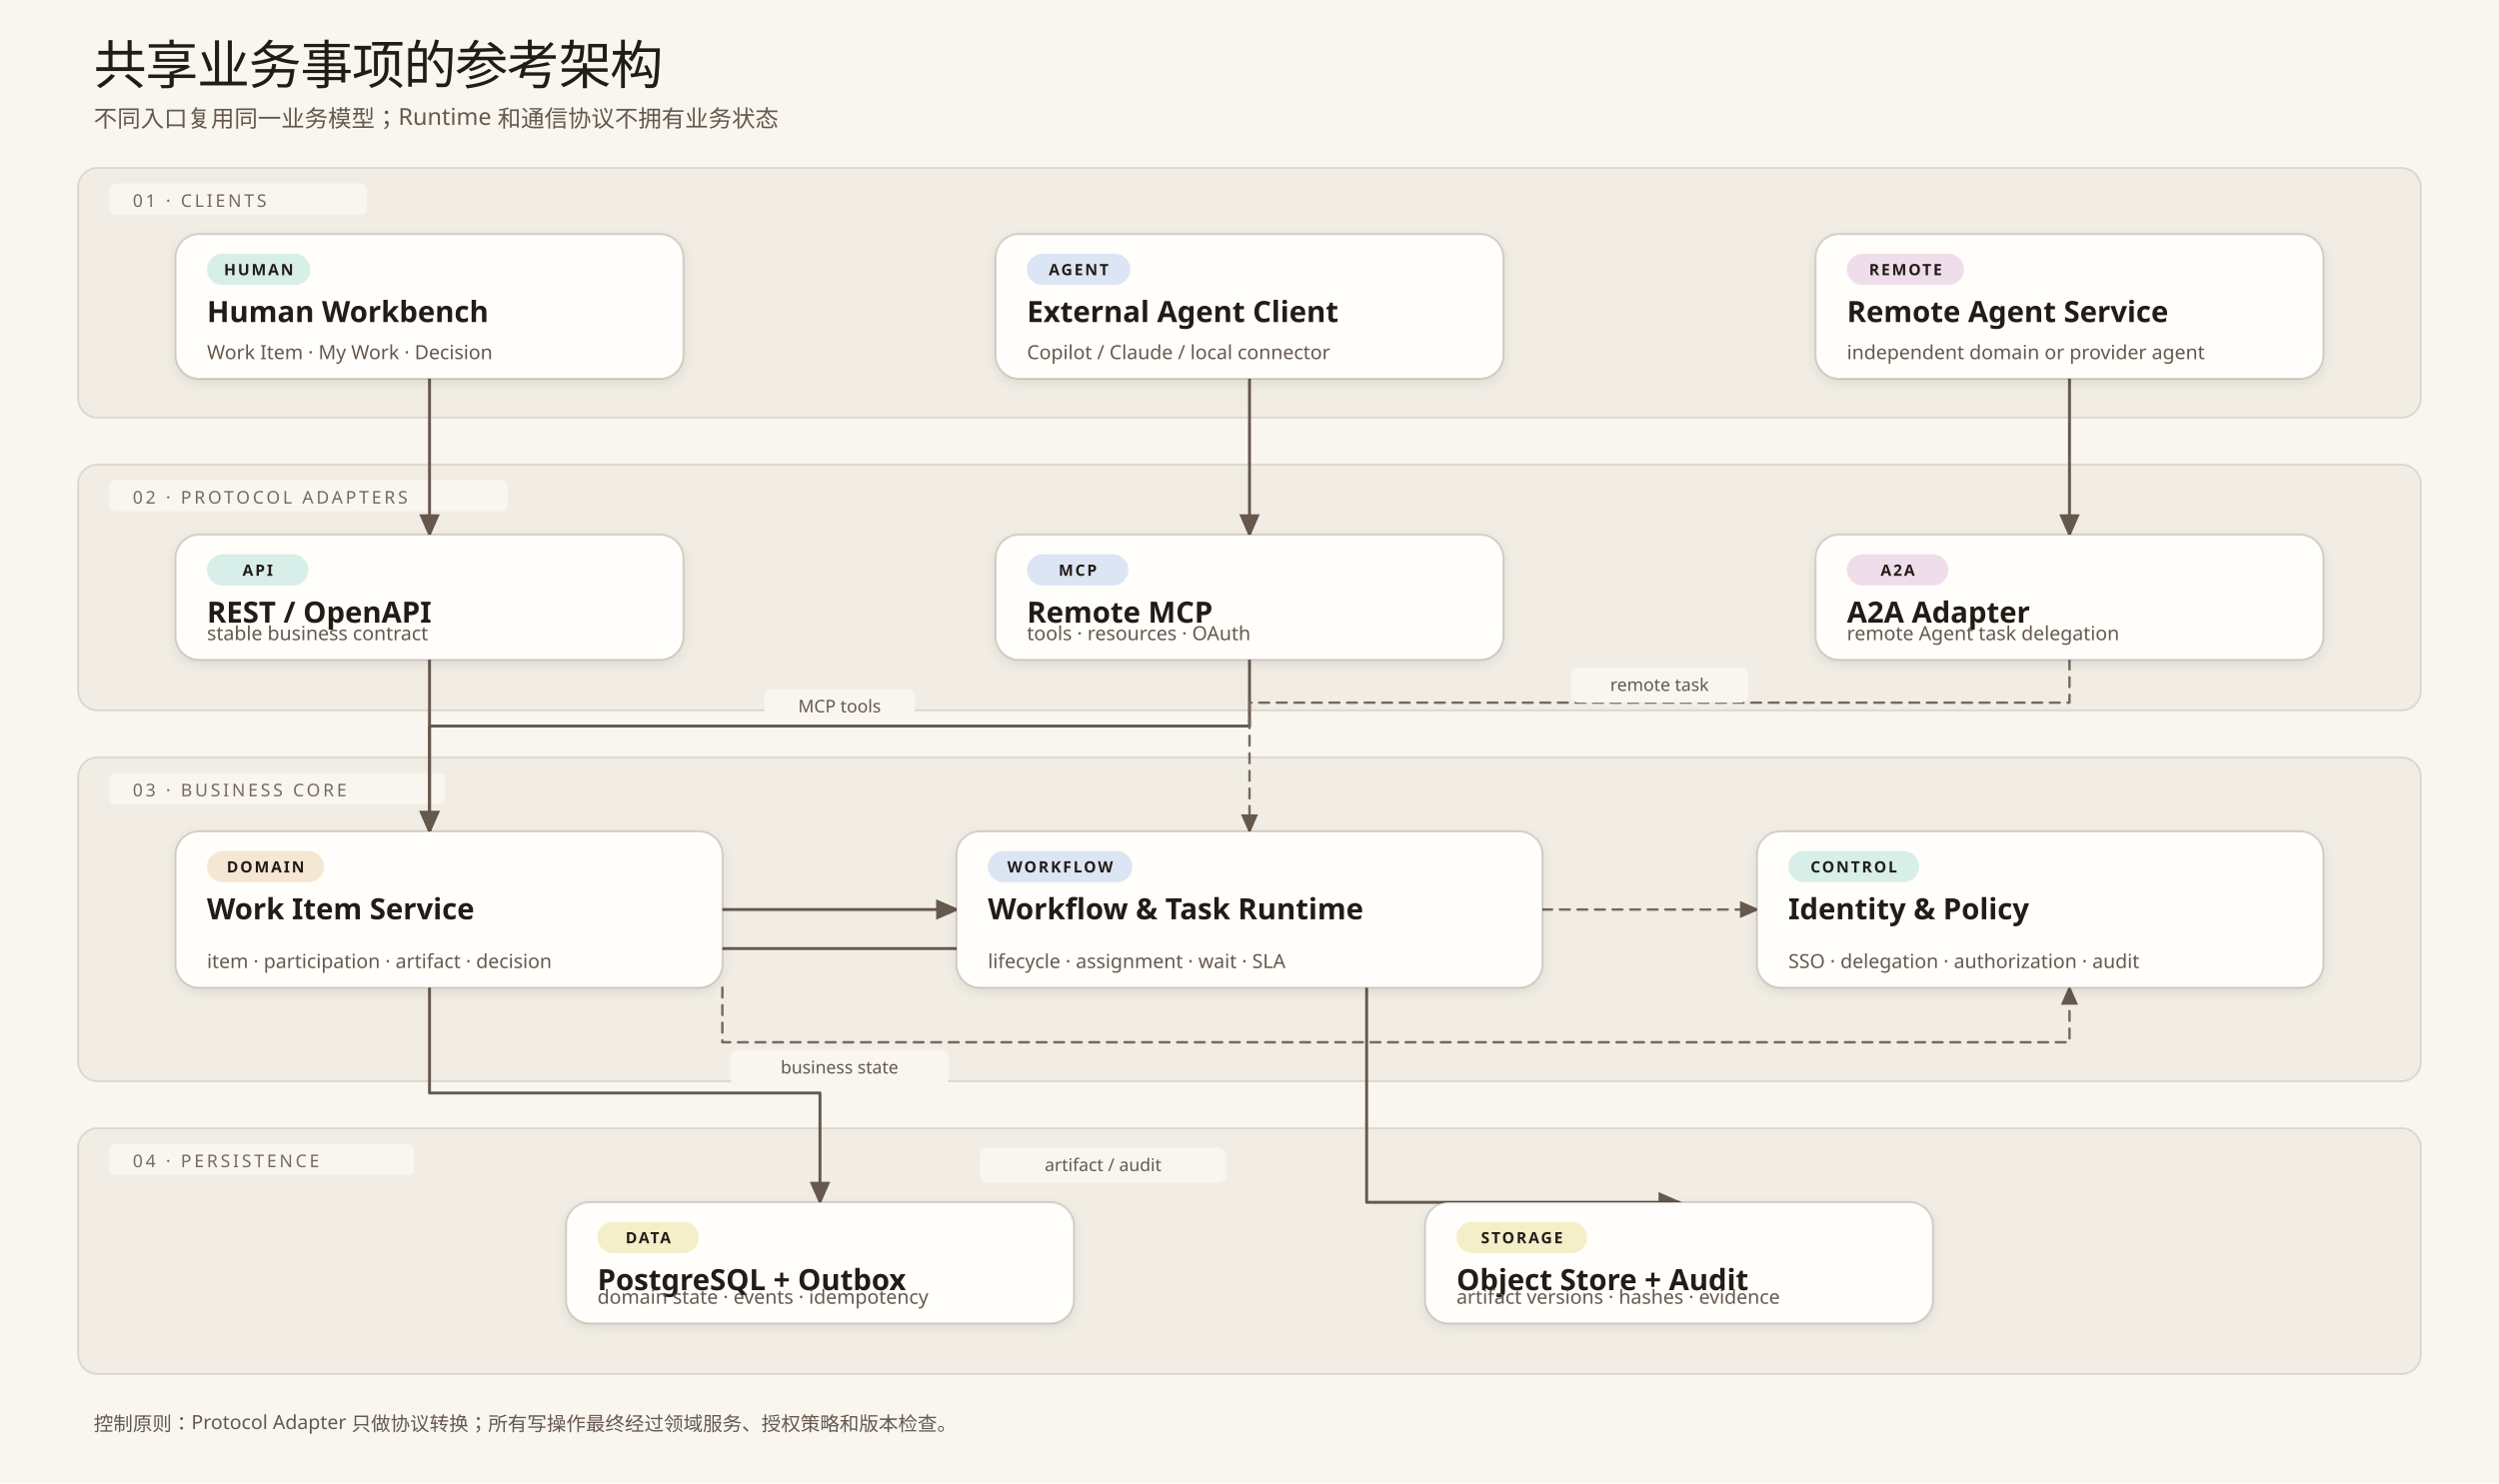
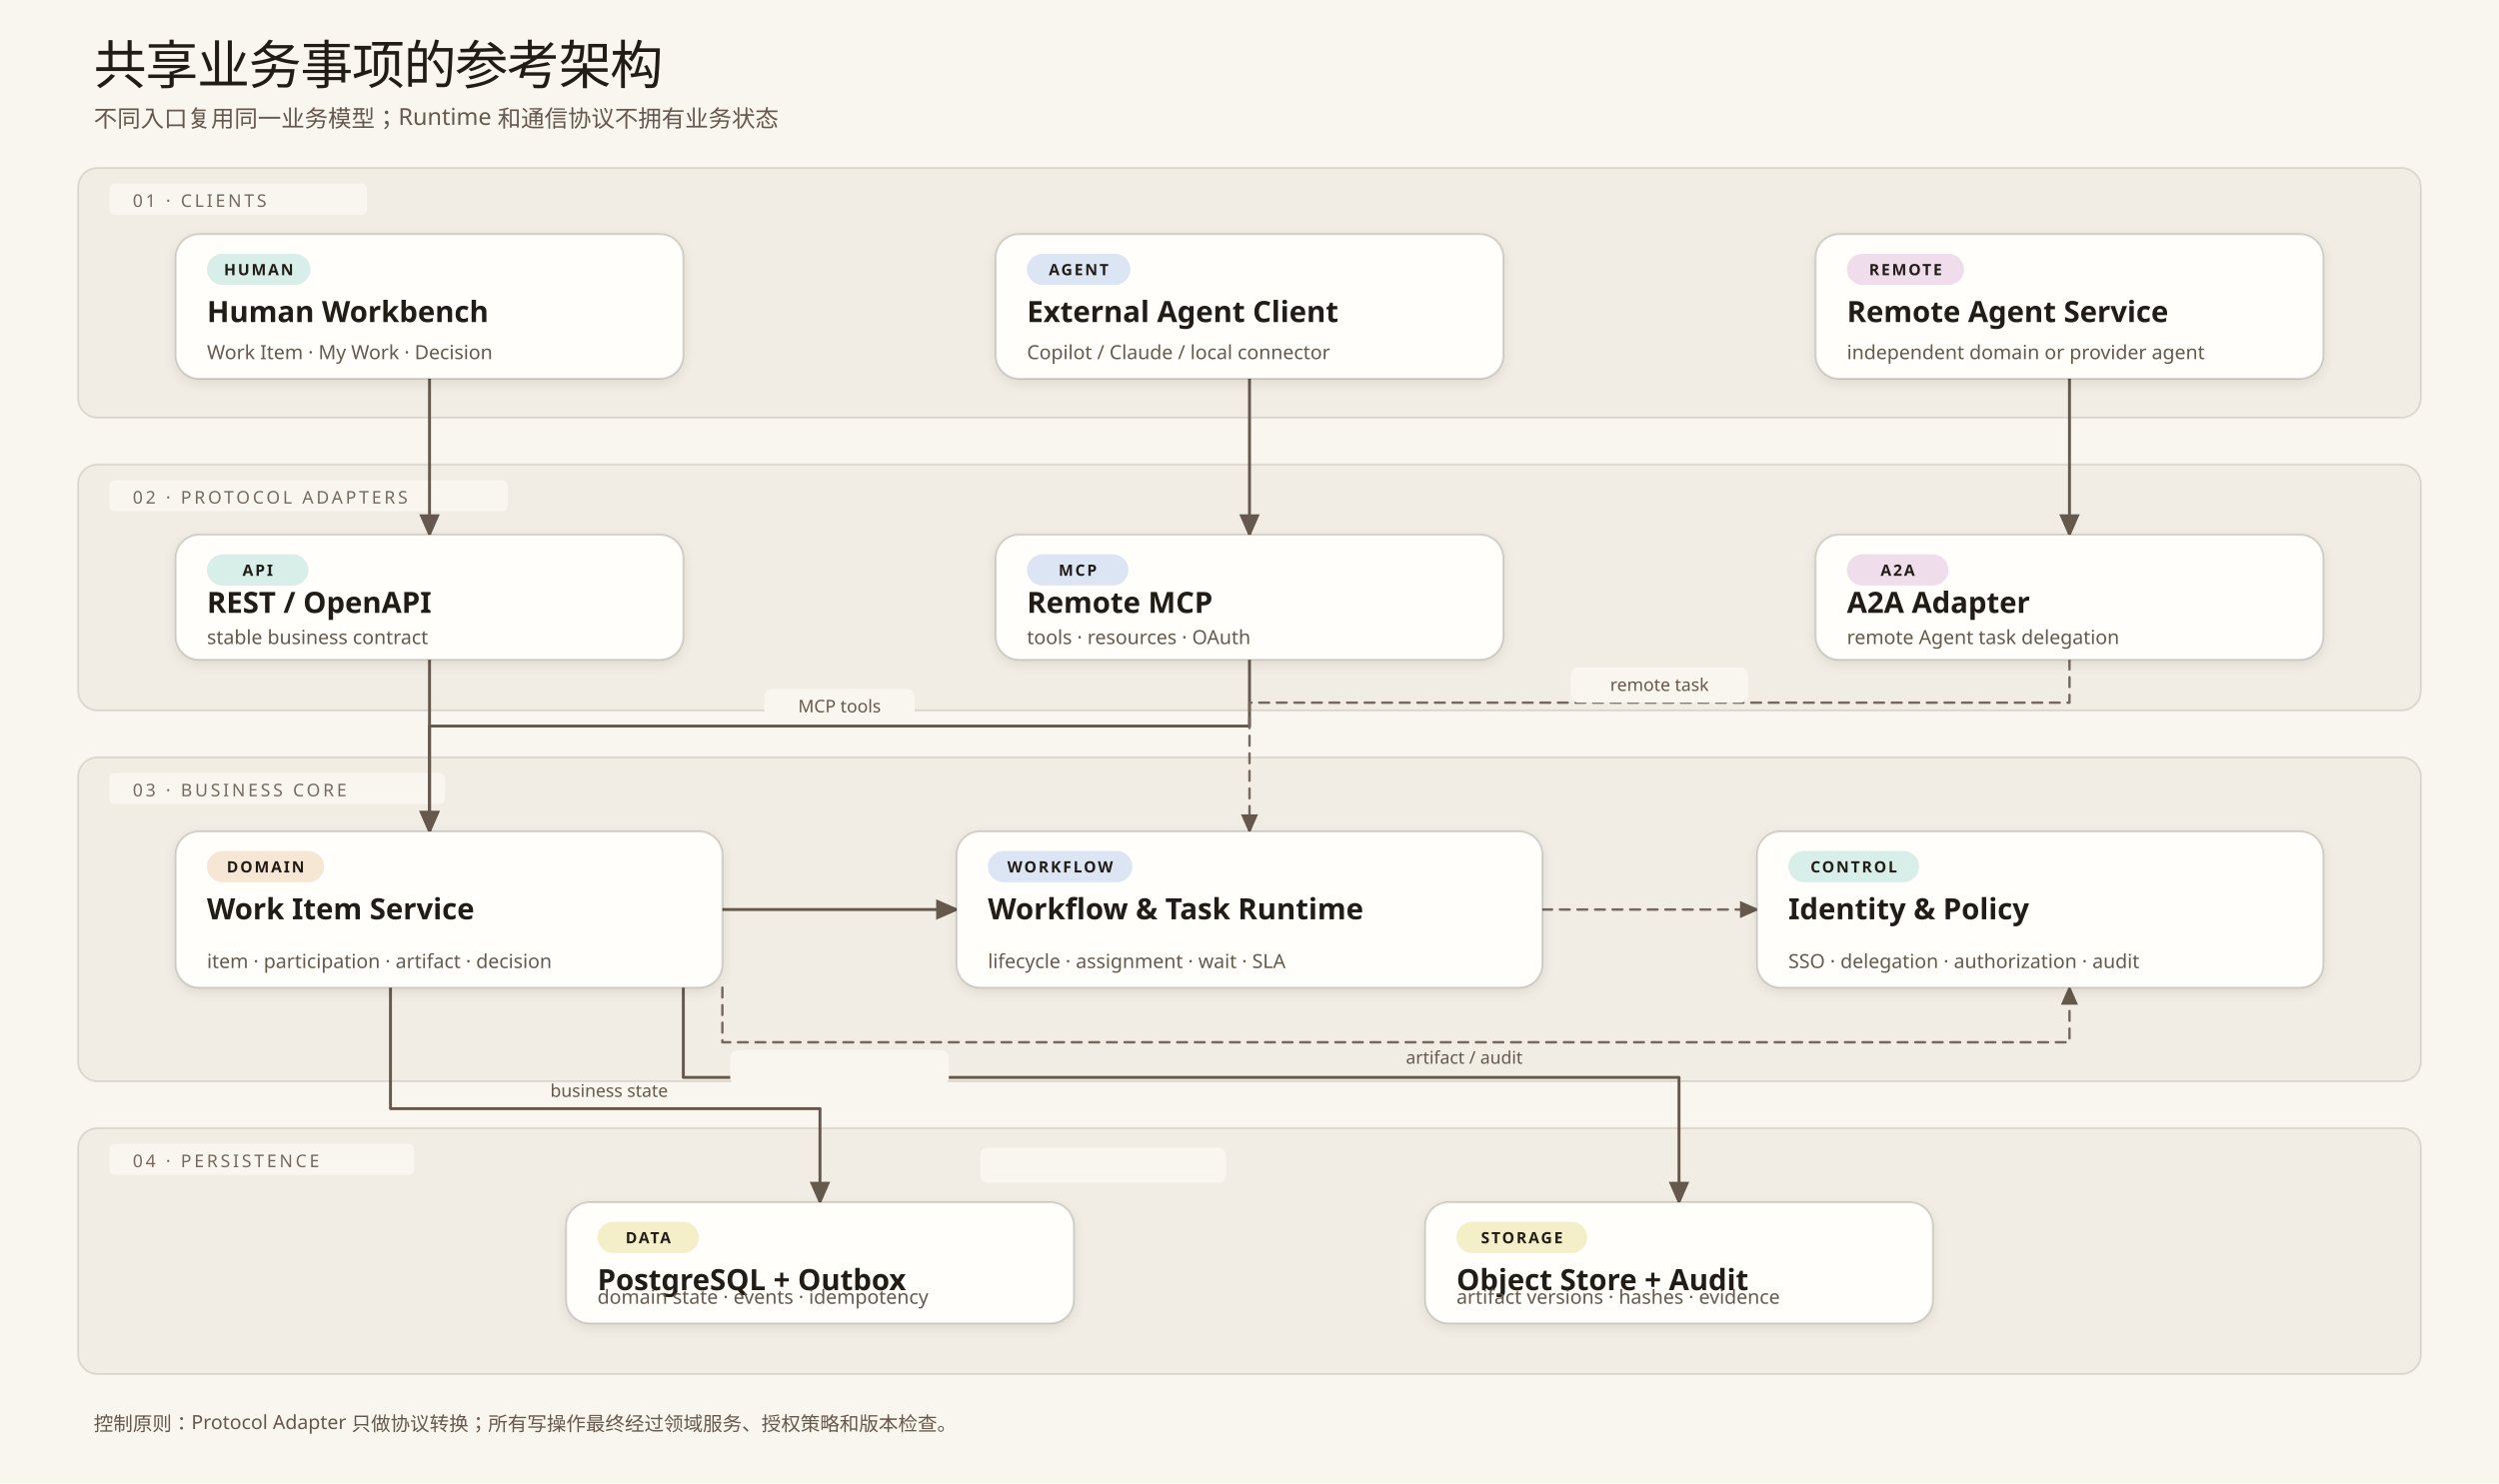
<svg xmlns="http://www.w3.org/2000/svg" width="1280" height="760" viewBox="0 0 1280 760" role="img" aria-labelledby="work-item-architecture-title work-item-architecture-desc">
  <style>
  text{font-family:'IBM Plex Mono','Noto Sans SC',sans-serif;fill:#221C17}
  .title{font-size:27px;font-weight:500;letter-spacing:-.02em}
  .subtitle{font-size:12px;fill:#65584D}
  .zone{fill:#F1EDE4;stroke:rgba(34,28,23,.12);stroke-width:1}
  .zone-label{font-size:9px;letter-spacing:.16em;fill:#75695F;font-weight:500}
  .node{fill:#FFFEFA;stroke:rgba(34,28,23,.16);stroke-width:1;filter:url(#work-item-architecture-shadow)}
  .node-name{font-size:15px;font-weight:600}
  .node-sub{font-size:10px;fill:#65584D}
  .chip{font-size:8px;letter-spacing:.12em;font-weight:600}
  .edge{fill:none;stroke:#65584D;stroke-width:1.5;stroke-linecap:round;stroke-linejoin:round;marker-end:url(#work-item-architecture-arrow)}
  .edge-accent{fill:none;stroke:#8B5A2B;stroke-width:1.8;stroke-linecap:round;stroke-linejoin:round;marker-end:url(#work-item-architecture-arrow-accent)}
  .edge-dash{fill:none;stroke:#75695F;stroke-width:1.25;stroke-dasharray:5 4;stroke-linecap:round;stroke-linejoin:round;marker-end:url(#work-item-architecture-arrow)}
  .edge-label{font-size:9px;fill:#65584D}
  .actor{fill:#FFFEFA;stroke:rgba(34,28,23,.18);stroke-width:1;filter:url(#work-item-architecture-shadow)}
  .lifeline{stroke:rgba(34,28,23,.28);stroke-width:1;stroke-dasharray:4 5}
  .activation{fill:rgba(34,28,23,.06);stroke:#65584D;stroke-width:.8}
  .message{stroke:#65584D;stroke-width:1.5;fill:none;marker-end:url(#work-item-architecture-arrow)}
  .message-return{stroke:#75695F;stroke-width:1.25;stroke-dasharray:5 4;fill:none;marker-end:url(#work-item-architecture-arrow)}
  .message-main{stroke:#8B5A2B;stroke-width:1.8;fill:none;marker-end:url(#work-item-architecture-arrow-accent)}
  .message-label{font-size:10px;fill:#221C17}
  .state{fill:#FFFEFA;stroke:rgba(34,28,23,.22);stroke-width:1;filter:url(#work-item-architecture-shadow)}
  .state-main{fill:#F5E7D4;stroke:#8B5A2B;stroke-width:1.5;filter:url(#work-item-architecture-shadow)}
  .state-text{font-size:14px;font-weight:600}
  .state-sub{font-size:10px;fill:#65584D}
  .note{fill:#F1EDE4;stroke:rgba(34,28,23,.16);stroke-width:1}
  .small{font-size:10px;fill:#65584D}
</style>
  <defs>
    <filter id="work-item-architecture-shadow" x="-20%" y="-20%" width="140%" height="150%">
      <feDropShadow dx="0" dy="2" stdDeviation="3" flood-color="#221C17" flood-opacity=".09" />
    </filter>
    <marker id="work-item-architecture-arrow" markerWidth="8" markerHeight="7" refX="7" refY="3.5" orient="auto">
      <path d="M0 0 L8 3.5 L0 7 Z" fill="#65584D" />
    </marker>
    <marker id="work-item-architecture-arrow-accent" markerWidth="8" markerHeight="7" refX="7" refY="3.5" orient="auto">
      <path d="M0 0 L8 3.5 L0 7 Z" fill="#8B5A2B" />
    </marker>
  </defs>
  <rect width="1280" height="760" fill="#F9F6EF" />
  <text class="title" x="48" y="43">共享业务事项的参考架构</text>
  <text class="subtitle" x="48" y="65">不同入口复用同一业务模型；Runtime 和通信协议不拥有业务状态</text>
  <rect class="zone" x="40" y="86" width="1200" height="128" rx="10" />
  <rect x="56" y="94" width="132" height="16" rx="3" fill="#F9F6EF" />
  <text class="zone-label" x="68" y="106">01 · CLIENTS</text>
  <rect class="zone" x="40" y="238" width="1200" height="126" rx="10" />
  <rect x="56" y="246" width="204" height="16" rx="3" fill="#F9F6EF" />
  <text class="zone-label" x="68" y="258">02 · PROTOCOL ADAPTERS</text>
  <rect class="zone" x="40" y="388" width="1200" height="166" rx="10" />
  <rect x="56" y="396" width="172" height="16" rx="3" fill="#F9F6EF" />
  <text class="zone-label" x="68" y="408">03 · BUSINESS CORE</text>
  <rect class="zone" x="40" y="578" width="1200" height="126" rx="10" />
  <rect x="56" y="586" width="156" height="16" rx="3" fill="#F9F6EF" />
  <text class="zone-label" x="68" y="598">04 · PERSISTENCE</text>
  <path class="edge" d="M220 194 V274" />
  <path class="edge" d="M640 194 V274" />
  <path class="edge" d="M1060 194 V274" />
  <path class="edge" d="M220 338 V426" />
  <path class="edge" d="M640 338 V372 H220 V426" />
  <path class="edge-dash" d="M1060 338 V360 H640 V426" />
  <path class="edge" d="M370 466 H490" />
  <path class="edge-dash" d="M370 506 V534 H1060 V506" />
-   <path class="edge" d="M220 506 V560 H420 V616" />
-   <path class="edge" d="M370 486 H700 V616 H860" />
+   <path class="edge" d="M200 506 V568 H420 V616" />
+   <path class="edge" d="M350 506 V552 H860 V616" />
  <path class="edge-dash" d="M790 466 H900" />
  <g>
    <rect x="391.5" y="353" width="77" height="18" rx="4" fill="#F9F6EF" />
    <text class="edge-label" x="430" y="365" text-anchor="middle">MCP tools</text>
  </g>
  <g>
    <rect x="804.5" y="342" width="91" height="18" rx="4" fill="#F9F6EF" />
    <text class="edge-label" x="850" y="354" text-anchor="middle">remote task</text>
  </g>
  <g>
    <rect x="374" y="538" width="112" height="18" rx="4" fill="#F9F6EF" />
-     <text class="edge-label" x="430" y="550" text-anchor="middle">business state</text>
+     <text class="edge-label" x="312" y="562" text-anchor="middle">business state</text>
  </g>
  <g>
    <rect x="502" y="588" width="126" height="18" rx="4" fill="#F9F6EF" />
-     <text class="edge-label" x="565" y="600" text-anchor="middle">artifact / audit</text>
+     <text class="edge-label" x="750" y="545" text-anchor="middle">artifact / audit</text>
  </g>
  <g>
    <rect class="node" x="90" y="120" width="260" height="74" rx="12" />
    <rect x="106" y="130" width="53" height="16" rx="8" fill="#D8EEE8" />
    <text class="chip" x="132.5" y="141" text-anchor="middle">HUMAN</text>
    <text class="node-name" x="106" y="165">Human Workbench</text>
    <text class="node-sub" x="106" y="184">Work Item · My Work · Decision</text>
  </g>
  <g>
    <rect class="node" x="510" y="120" width="260" height="74" rx="12" />
    <rect x="526" y="130" width="53" height="16" rx="8" fill="#DCE5F4" />
    <text class="chip" x="552.5" y="141" text-anchor="middle">AGENT</text>
    <text class="node-name" x="526" y="165">External Agent Client</text>
    <text class="node-sub" x="526" y="184">Copilot / Claude / local connector</text>
  </g>
  <g>
    <rect class="node" x="930" y="120" width="260" height="74" rx="12" />
    <rect x="946" y="130" width="60" height="16" rx="8" fill="#F0DDEB" />
    <text class="chip" x="976" y="141" text-anchor="middle">REMOTE</text>
    <text class="node-name" x="946" y="165">Remote Agent Service</text>
    <text class="node-sub" x="946" y="184">independent domain or provider agent</text>
  </g>
  <g>
    <rect class="node" x="90" y="274" width="260" height="64" rx="12" />
    <rect x="106" y="284" width="52" height="16" rx="8" fill="#D8EEE8" />
    <text class="chip" x="132" y="295" text-anchor="middle">API</text>
-     <text class="node-name" x="106" y="319">REST / OpenAPI</text>
-     <text class="node-sub" x="106" y="328">stable business contract</text>
+     <text class="node-name" x="106" y="314">REST / OpenAPI</text>
+     <text class="node-sub" x="106" y="330">stable business contract</text>
  </g>
  <g>
    <rect class="node" x="510" y="274" width="260" height="64" rx="12" />
    <rect x="526" y="284" width="52" height="16" rx="8" fill="#DCE5F4" />
    <text class="chip" x="552" y="295" text-anchor="middle">MCP</text>
-     <text class="node-name" x="526" y="319">Remote MCP</text>
-     <text class="node-sub" x="526" y="328">tools · resources · OAuth</text>
+     <text class="node-name" x="526" y="314">Remote MCP</text>
+     <text class="node-sub" x="526" y="330">tools · resources · OAuth</text>
  </g>
  <g>
    <rect class="node" x="930" y="274" width="260" height="64" rx="12" />
    <rect x="946" y="284" width="52" height="16" rx="8" fill="#F0DDEB" />
    <text class="chip" x="972" y="295" text-anchor="middle">A2A</text>
-     <text class="node-name" x="946" y="319">A2A Adapter</text>
-     <text class="node-sub" x="946" y="328">remote Agent task delegation</text>
+     <text class="node-name" x="946" y="314">A2A Adapter</text>
+     <text class="node-sub" x="946" y="330">remote Agent task delegation</text>
  </g>
  <g>
    <rect class="node" x="90" y="426" width="280" height="80" rx="12" />
    <rect x="106" y="436" width="60" height="16" rx="8" fill="#F5E7D4" />
    <text class="chip" x="136" y="447" text-anchor="middle">DOMAIN</text>
    <text class="node-name" x="106" y="471">Work Item Service</text>
    <text class="node-sub" x="106" y="496">item · participation · artifact · decision</text>
  </g>
  <g>
    <rect class="node" x="490" y="426" width="300" height="80" rx="12" />
    <rect x="506" y="436" width="74" height="16" rx="8" fill="#DCE5F4" />
    <text class="chip" x="543" y="447" text-anchor="middle">WORKFLOW</text>
    <text class="node-name" x="506" y="471">Workflow &amp; Task Runtime</text>
    <text class="node-sub" x="506" y="496">lifecycle · assignment · wait · SLA</text>
  </g>
  <g>
    <rect class="node" x="900" y="426" width="290" height="80" rx="12" />
    <rect x="916" y="436" width="67" height="16" rx="8" fill="#D8EEE8" />
    <text class="chip" x="949.5" y="447" text-anchor="middle">CONTROL</text>
    <text class="node-name" x="916" y="471">Identity &amp; Policy</text>
    <text class="node-sub" x="916" y="496">SSO · delegation · authorization · audit</text>
  </g>
  <g>
    <rect class="node" x="290" y="616" width="260" height="62" rx="12" />
    <rect x="306" y="626" width="52" height="16" rx="8" fill="#F4EFC9" />
    <text class="chip" x="332" y="637" text-anchor="middle">DATA</text>
    <text class="node-name" x="306" y="661">PostgreSQL + Outbox</text>
    <text class="node-sub" x="306" y="668">domain state · events · idempotency</text>
  </g>
  <g>
    <rect class="node" x="730" y="616" width="260" height="62" rx="12" />
    <rect x="746" y="626" width="67" height="16" rx="8" fill="#F4EFC9" />
    <text class="chip" x="779.5" y="637" text-anchor="middle">STORAGE</text>
    <text class="node-name" x="746" y="661">Object Store + Audit</text>
    <text class="node-sub" x="746" y="668">artifact versions · hashes · evidence</text>
  </g>
  <text class="small" x="48" y="733">控制原则：Protocol Adapter 只做协议转换；所有写操作最终经过领域服务、授权策略和版本检查。</text>
</svg>
